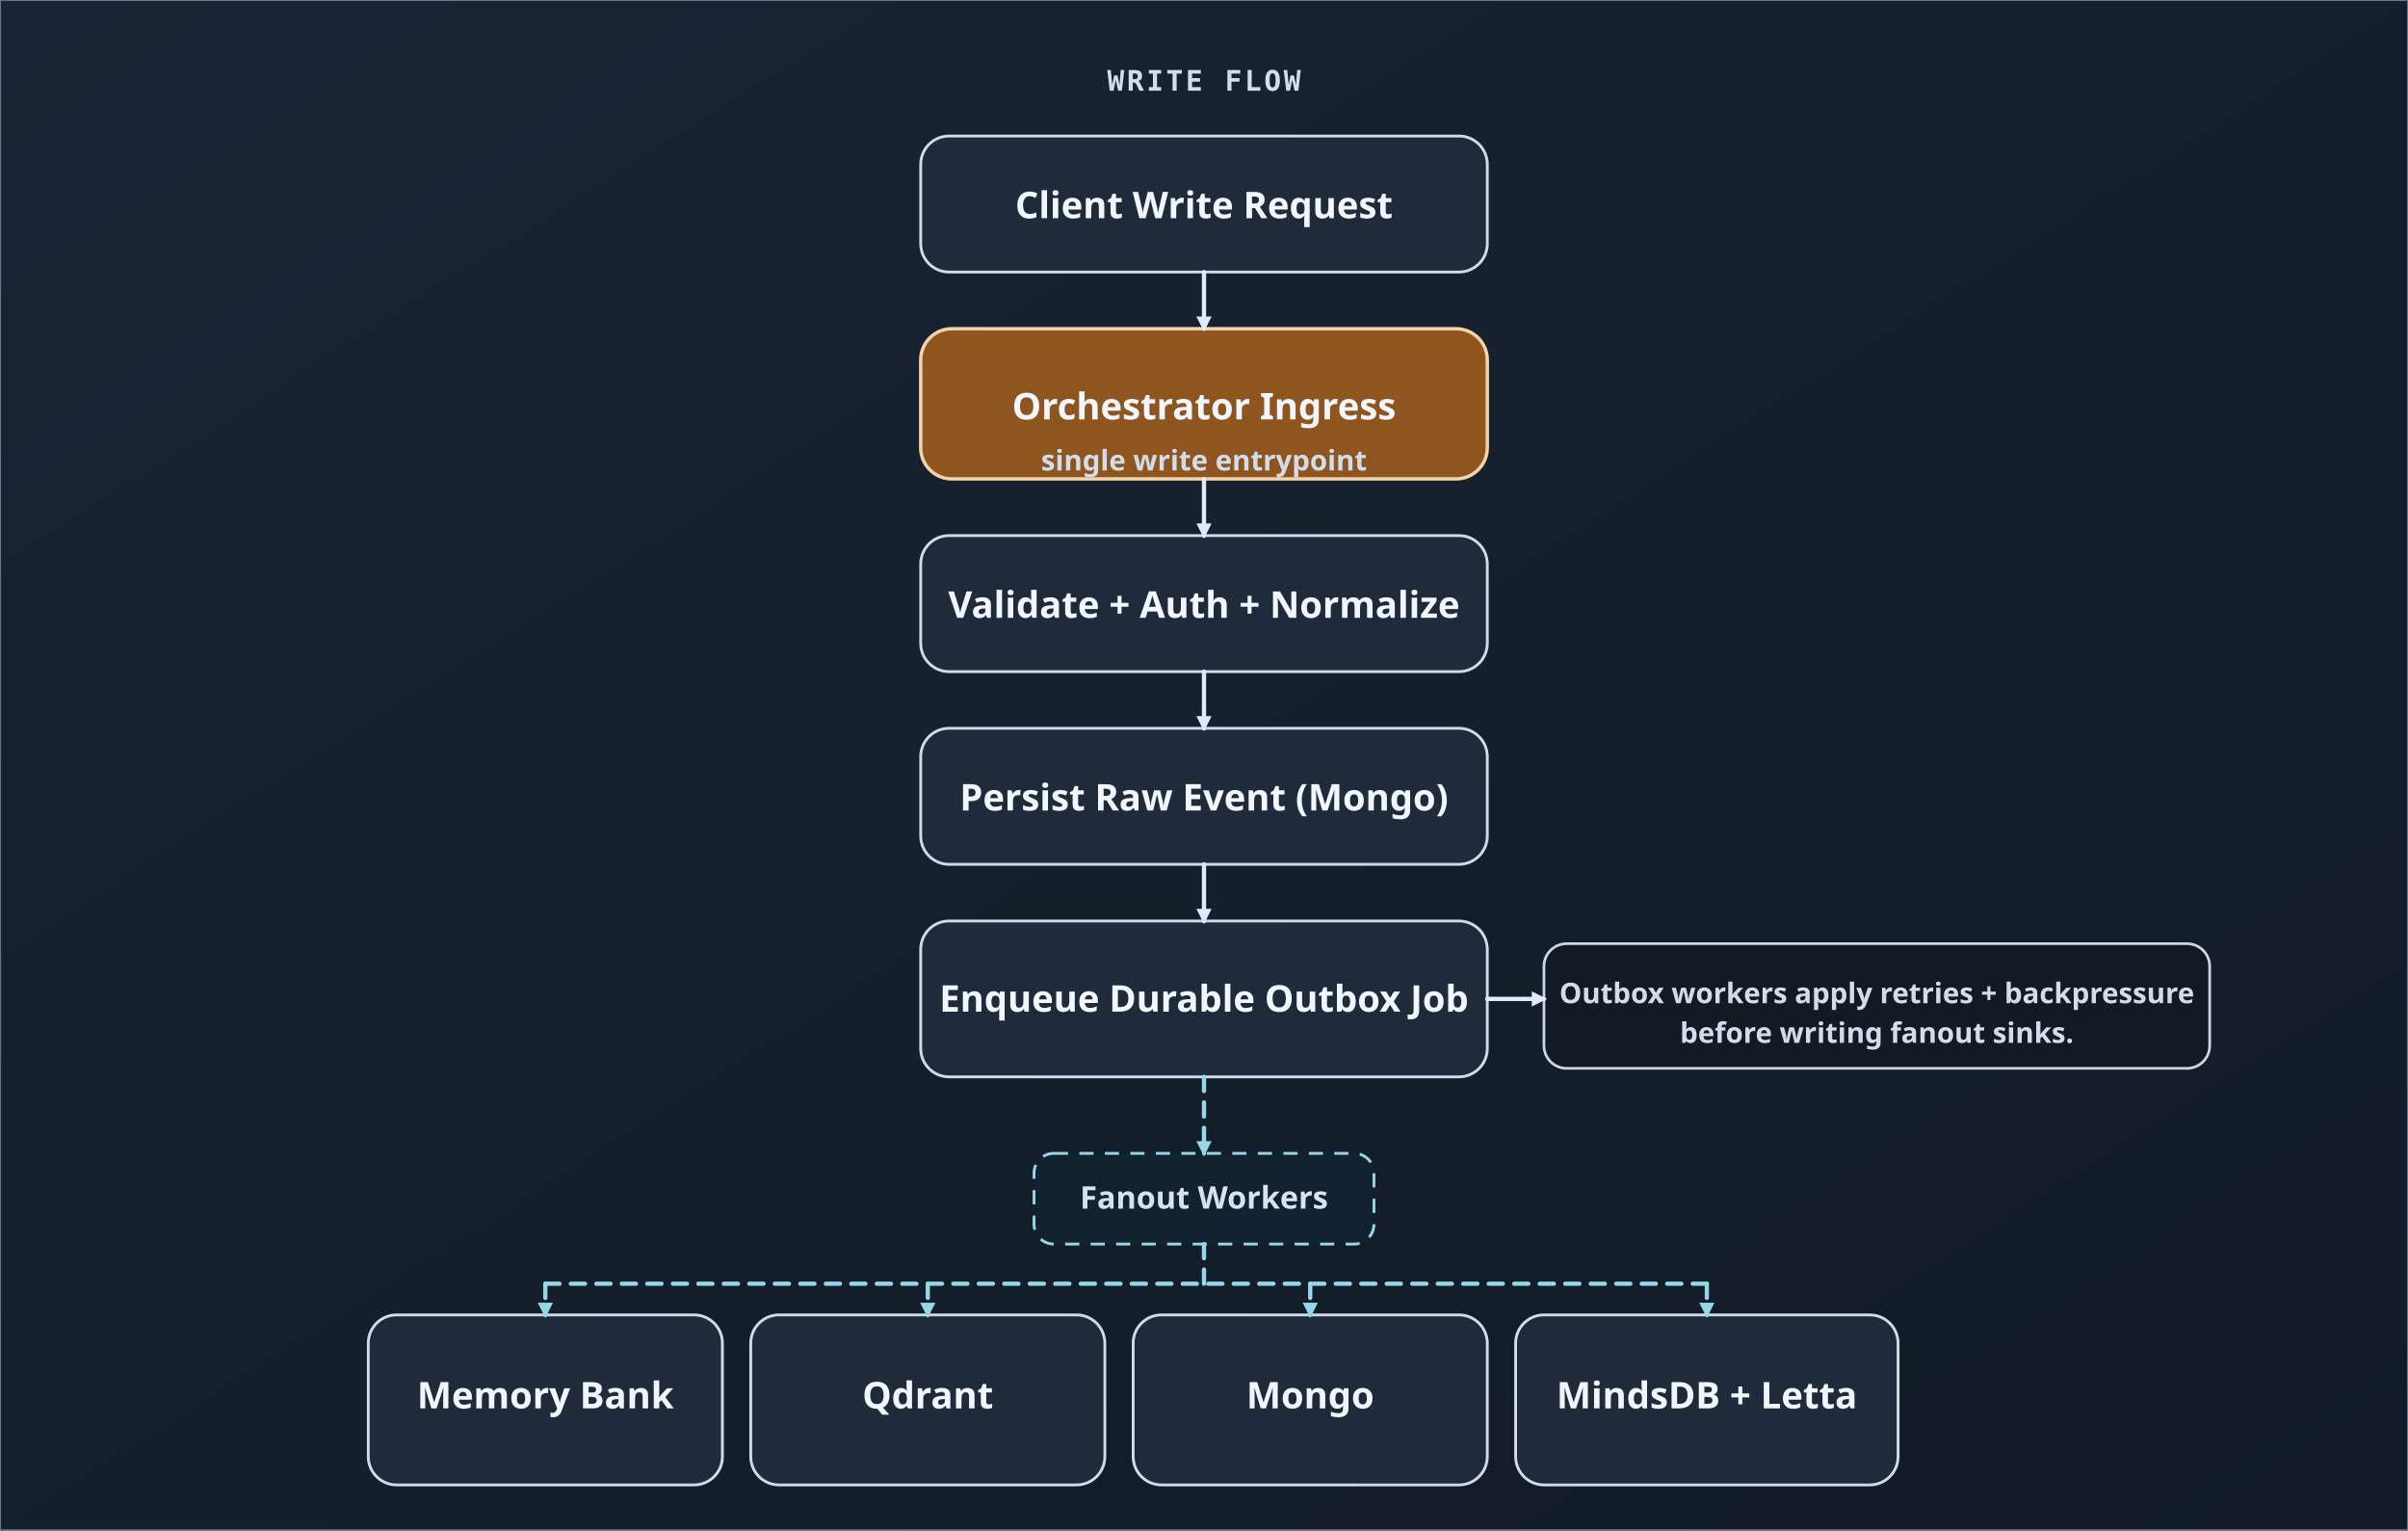
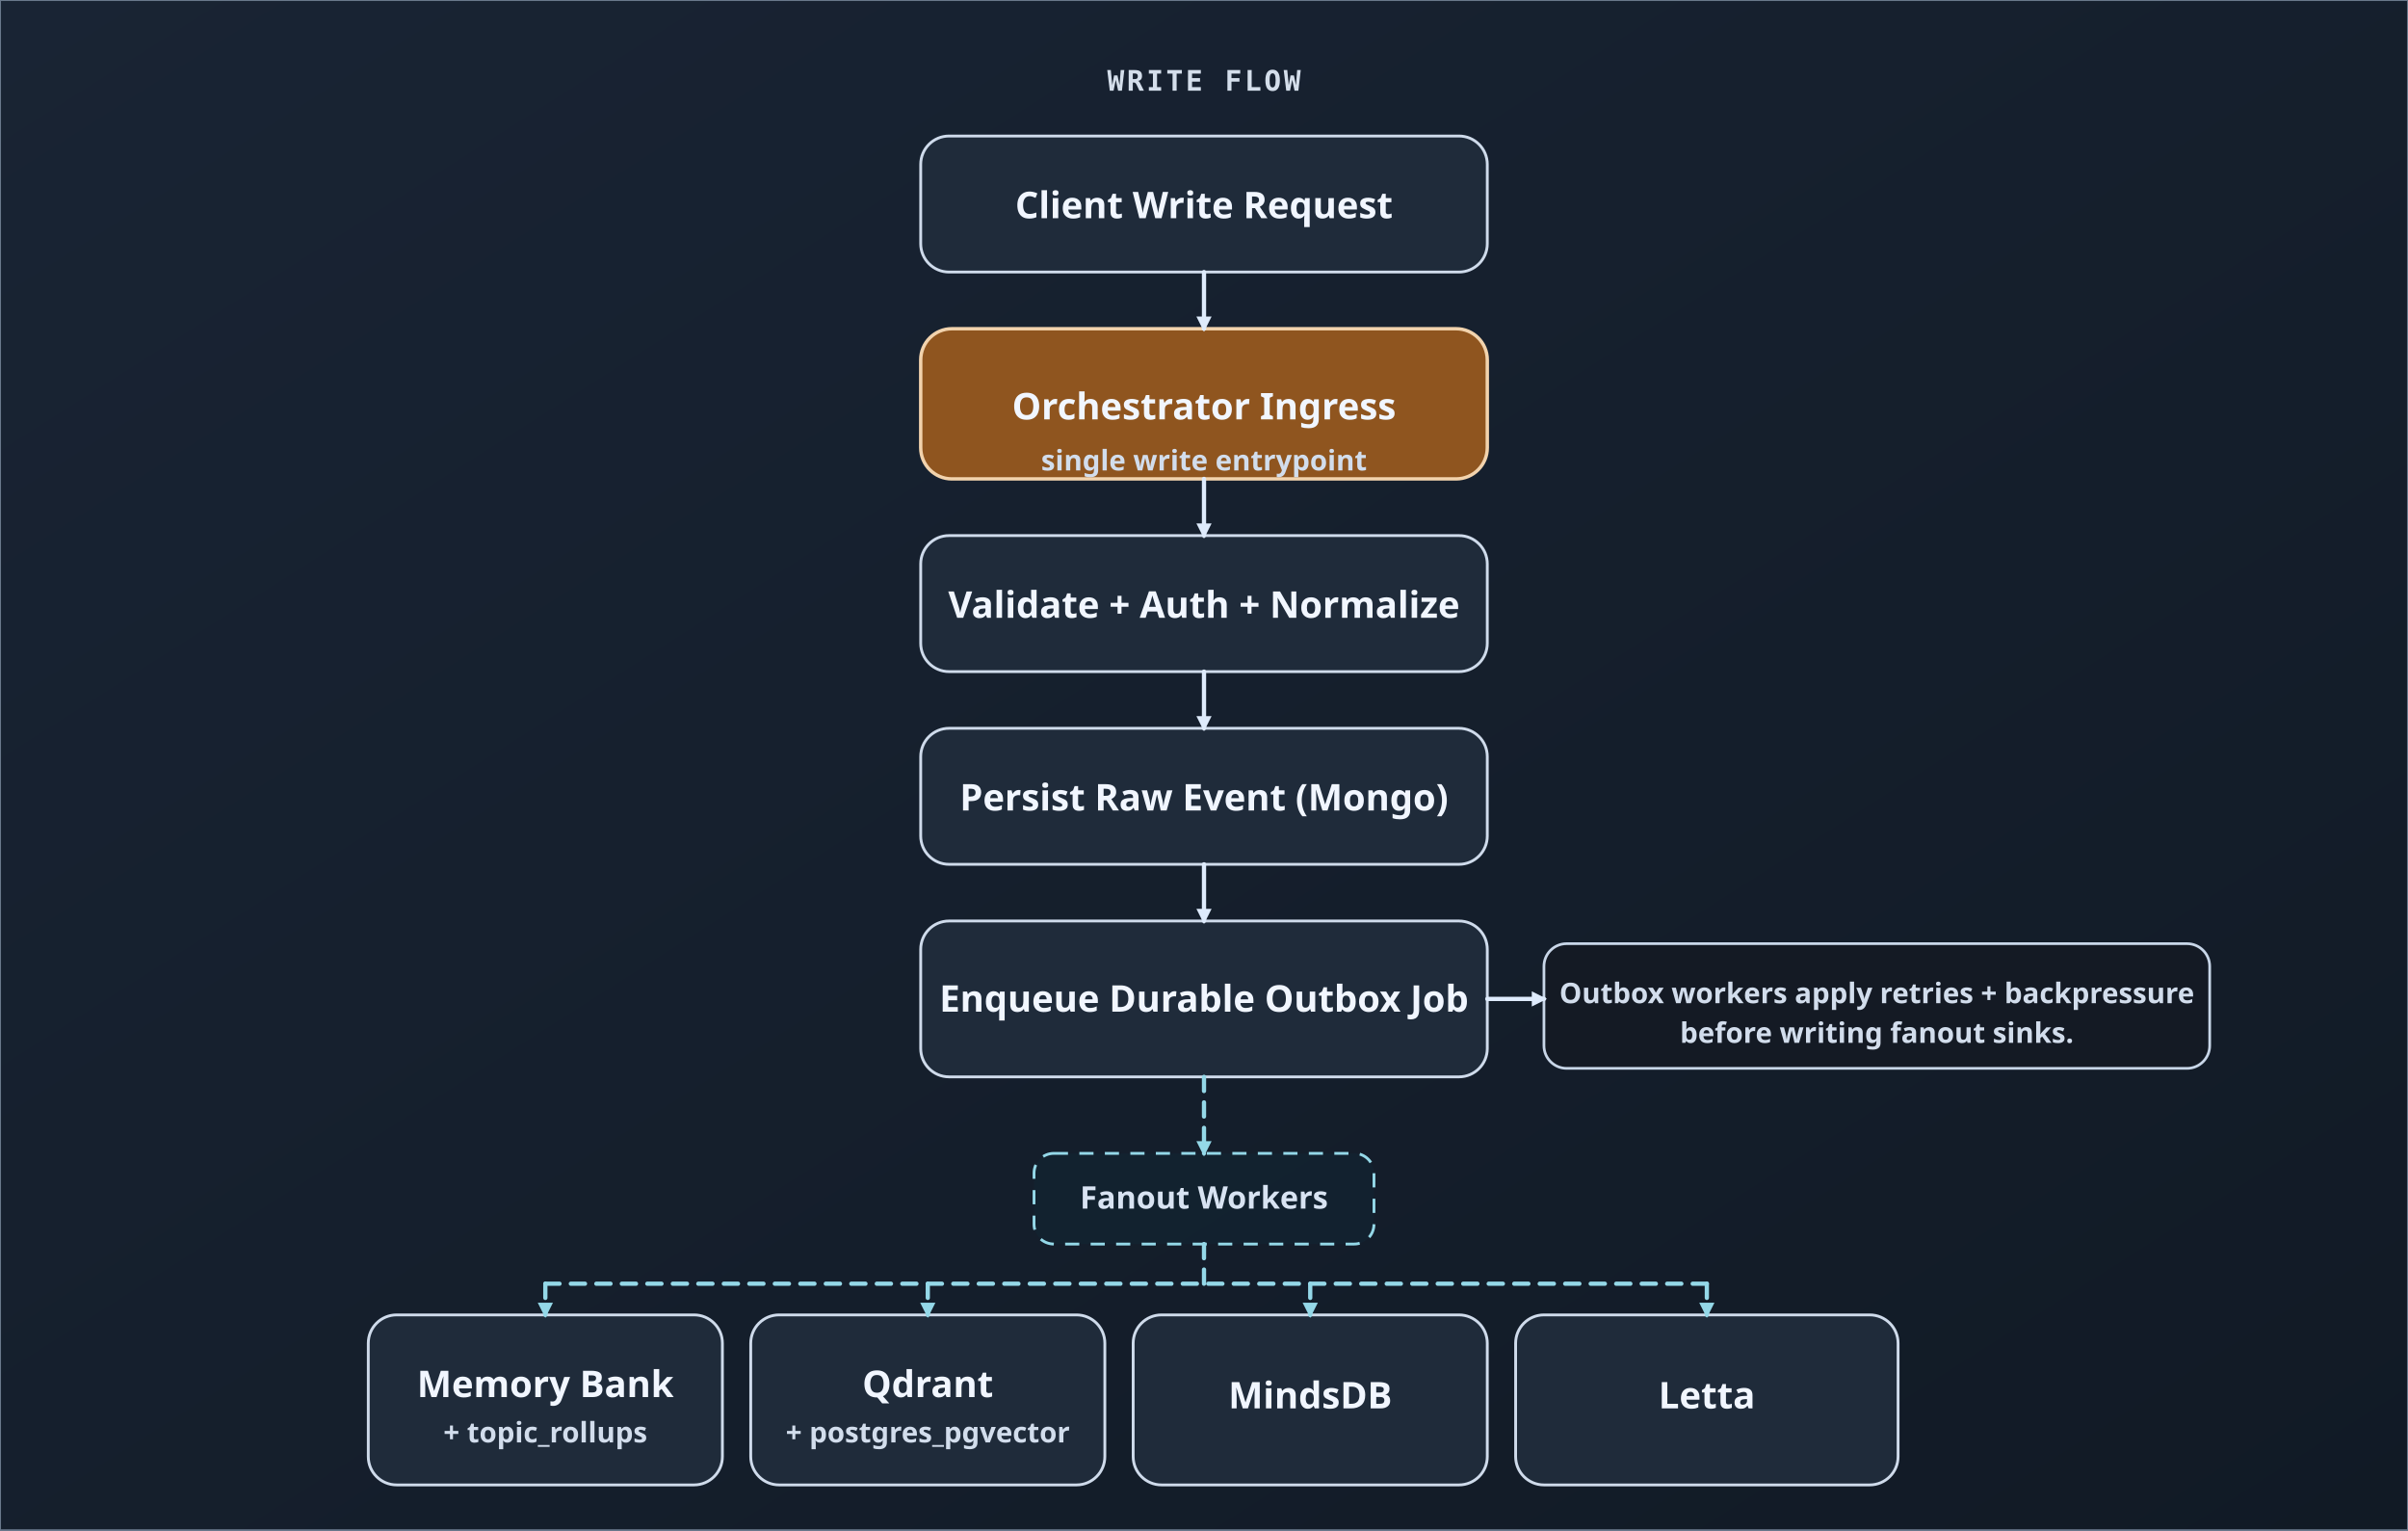
<svg xmlns="http://www.w3.org/2000/svg" width="1700" height="1080" viewBox="0 0 1700 1080" role="img" aria-label="Write flow showing ingress, validation, persistence, outbox enqueue, async fanout workers, and sink writes">
  <defs>
    <linearGradient id="bg" x1="0%" y1="0%" x2="100%" y2="100%">
      <stop offset="0%" stop-color="#192434" />
      <stop offset="100%" stop-color="#111a25" />
    </linearGradient>
    <marker id="arrow" markerWidth="10.737" markerHeight="10.737" refX="8.59" refY="5.369" orient="auto" markerUnits="userSpaceOnUse">
      <path d="M0 0 L10.737 5.369 L0 10.737 Z" fill="#deebfc" />
    </marker>
    <marker id="arrowAsync" markerWidth="10.737" markerHeight="10.737" refX="8.59" refY="5.369" orient="auto" markerUnits="userSpaceOnUse">
      <path d="M0 0 L10.737 5.369 L0 10.737 Z" fill="#94d8e8" />
    </marker>
    <style>
      .frame { fill: url(#bg); stroke: #69788b; stroke-width: 1.4; }
      .node { fill: #1f2b3a; stroke: #cfdbeb; stroke-width: 2; }
      .core { fill: #8f551f; stroke: #f2d3ad; stroke-width: 2.4; }
      .callout { fill: rgba(20, 27, 36, 0.95); stroke: #c8d6e8; stroke-width: 1.9; }
      .fanout-box { fill: rgba(19, 35, 49, 0.78); stroke: #94d8e8; stroke-width: 2; stroke-dasharray: 10 8; }
      .title { font: 700 20px 'IBM Plex Mono', monospace; fill: #d4deeb; letter-spacing: 0.09em; }
      .label { font: 700 26px 'IBM Plex Sans', sans-serif; fill: #f1f6ff; }
      .sub { font: 600 20px 'IBM Plex Sans', sans-serif; fill: #d2ddec; }
      .lane { font: 700 24px 'IBM Plex Sans', sans-serif; fill: #d8e3f2; }
      .lane-sm { font: 700 22px 'IBM Plex Sans', sans-serif; fill: #d8e3f2; }
      .sync { stroke: #deebfc; stroke-width: 3; fill: none; stroke-linecap: round; stroke-linejoin: round; }
      .async { stroke: #94d8e8; stroke-width: 3; fill: none; stroke-dasharray: 10 8; stroke-linecap: round; stroke-linejoin: round; }
    </style>
  </defs>
  <rect x="0" y="0" width="1700" height="1080" class="frame" />
  <text x="850" y="64" text-anchor="middle" class="title">WRITE FLOW</text>
  <rect x="650" y="96" width="400" height="96" rx="20" class="node" />
  <text x="850" y="154" text-anchor="middle" class="label">Client Write Request</text>
  <rect x="650" y="232" width="400" height="106" rx="22" class="core" />
  <text x="850" y="296" text-anchor="middle" class="label">Orchestrator Ingress</text>
  <text x="850" y="332" text-anchor="middle" class="sub">single write entrypoint</text>
  <rect x="650" y="378" width="400" height="96" rx="20" class="node" />
  <text x="850" y="436" text-anchor="middle" class="label">Validate + Auth + Normalize</text>
  <rect x="650" y="514" width="400" height="96" rx="20" class="node" />
  <text x="850" y="572" text-anchor="middle" class="label">Persist Raw Event (Mongo)</text>
  <rect x="650" y="650" width="400" height="110" rx="20" class="node" />
  <text x="850" y="714" text-anchor="middle" class="label">Enqueue Durable Outbox Job</text>
  <rect x="1090" y="666" width="470" height="88" rx="16" class="callout" />
  <text x="1325" y="708" text-anchor="middle" class="sub">Outbox workers apply retries + backpressure</text>
  <text x="1325" y="736" text-anchor="middle" class="sub">before writing fanout sinks.</text>
  <path class="sync" d="M1050 705 H1090" marker-end="url(#arrow)" />
  <rect x="730" y="814" width="240" height="64" rx="14" class="fanout-box" />
  <text x="850" y="853" text-anchor="middle" class="lane-sm">Fanout Workers</text>
  <rect x="260" y="928" width="250" height="120" rx="20" class="node" />
-   <text x="385" y="994" text-anchor="middle" class="label">Memory Bank</text>
+   <text x="385" y="986" text-anchor="middle" class="label">Memory Bank</text>
+   <text x="385" y="1018" text-anchor="middle" class="sub">+ topic_rollups</text>
  <rect x="530" y="928" width="250" height="120" rx="20" class="node" />
-   <text x="655" y="994" text-anchor="middle" class="label">Qdrant</text>
+   <text x="655" y="986" text-anchor="middle" class="label">Qdrant</text>
+   <text x="655" y="1018" text-anchor="middle" class="sub">+ postgres_pgvector</text>
  <rect x="800" y="928" width="250" height="120" rx="20" class="node" />
-   <text x="925" y="994" text-anchor="middle" class="label">Mongo</text>
+   <text x="925" y="994" text-anchor="middle" class="label">MindsDB</text>
  <rect x="1070" y="928" width="270" height="120" rx="20" class="node" />
-   <text x="1205" y="994" text-anchor="middle" class="label">MindsDB + Letta</text>
+   <text x="1205" y="994" text-anchor="middle" class="label">Letta</text>
  <path class="sync" d="M850 192 V232" marker-end="url(#arrow)" />
  <path class="sync" d="M850 338 V378" marker-end="url(#arrow)" />
  <path class="sync" d="M850 474 V514" marker-end="url(#arrow)" />
  <path class="sync" d="M850 610 V650" marker-end="url(#arrow)" />
  <path class="async" d="M850 760 V814" marker-end="url(#arrowAsync)" />
  <path class="async" d="M850 878 V906" />
  <path class="async" d="M385 906 V928" marker-end="url(#arrowAsync)" />
  <path class="async" d="M655 906 V928" marker-end="url(#arrowAsync)" />
  <path class="async" d="M925 906 V928" marker-end="url(#arrowAsync)" />
  <path class="async" d="M1205 906 V928" marker-end="url(#arrowAsync)" />
  <path class="async" d="M385 906 H1205" />
</svg>
